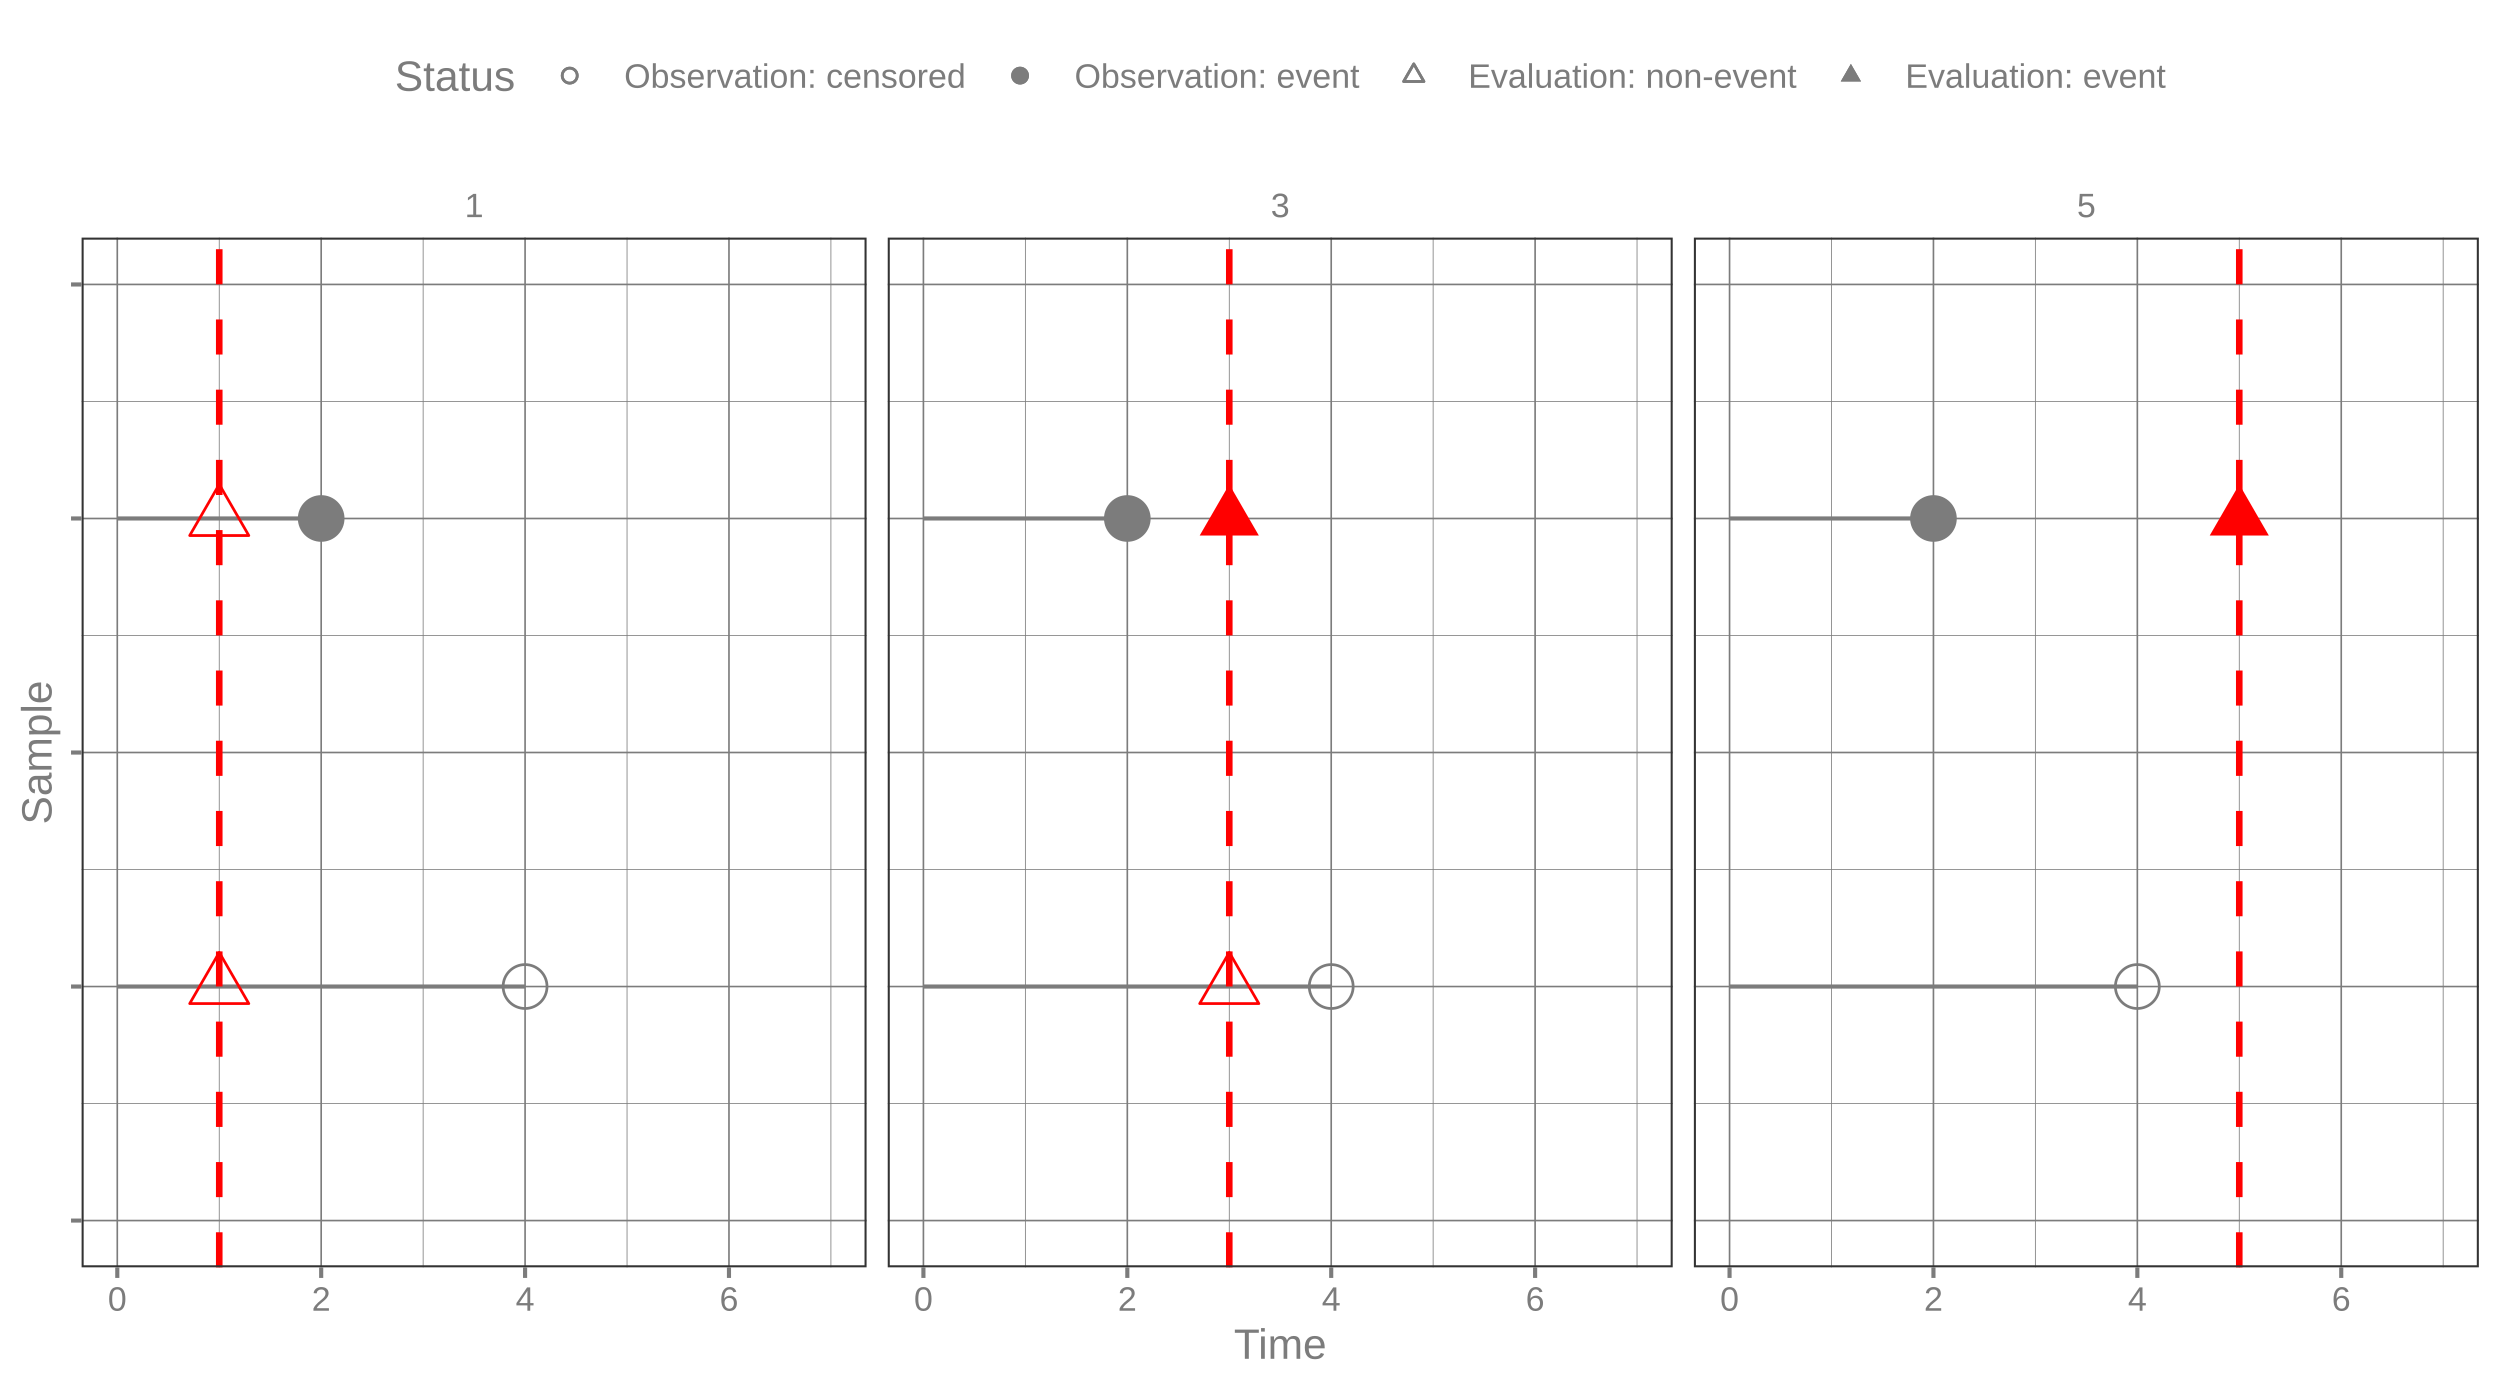
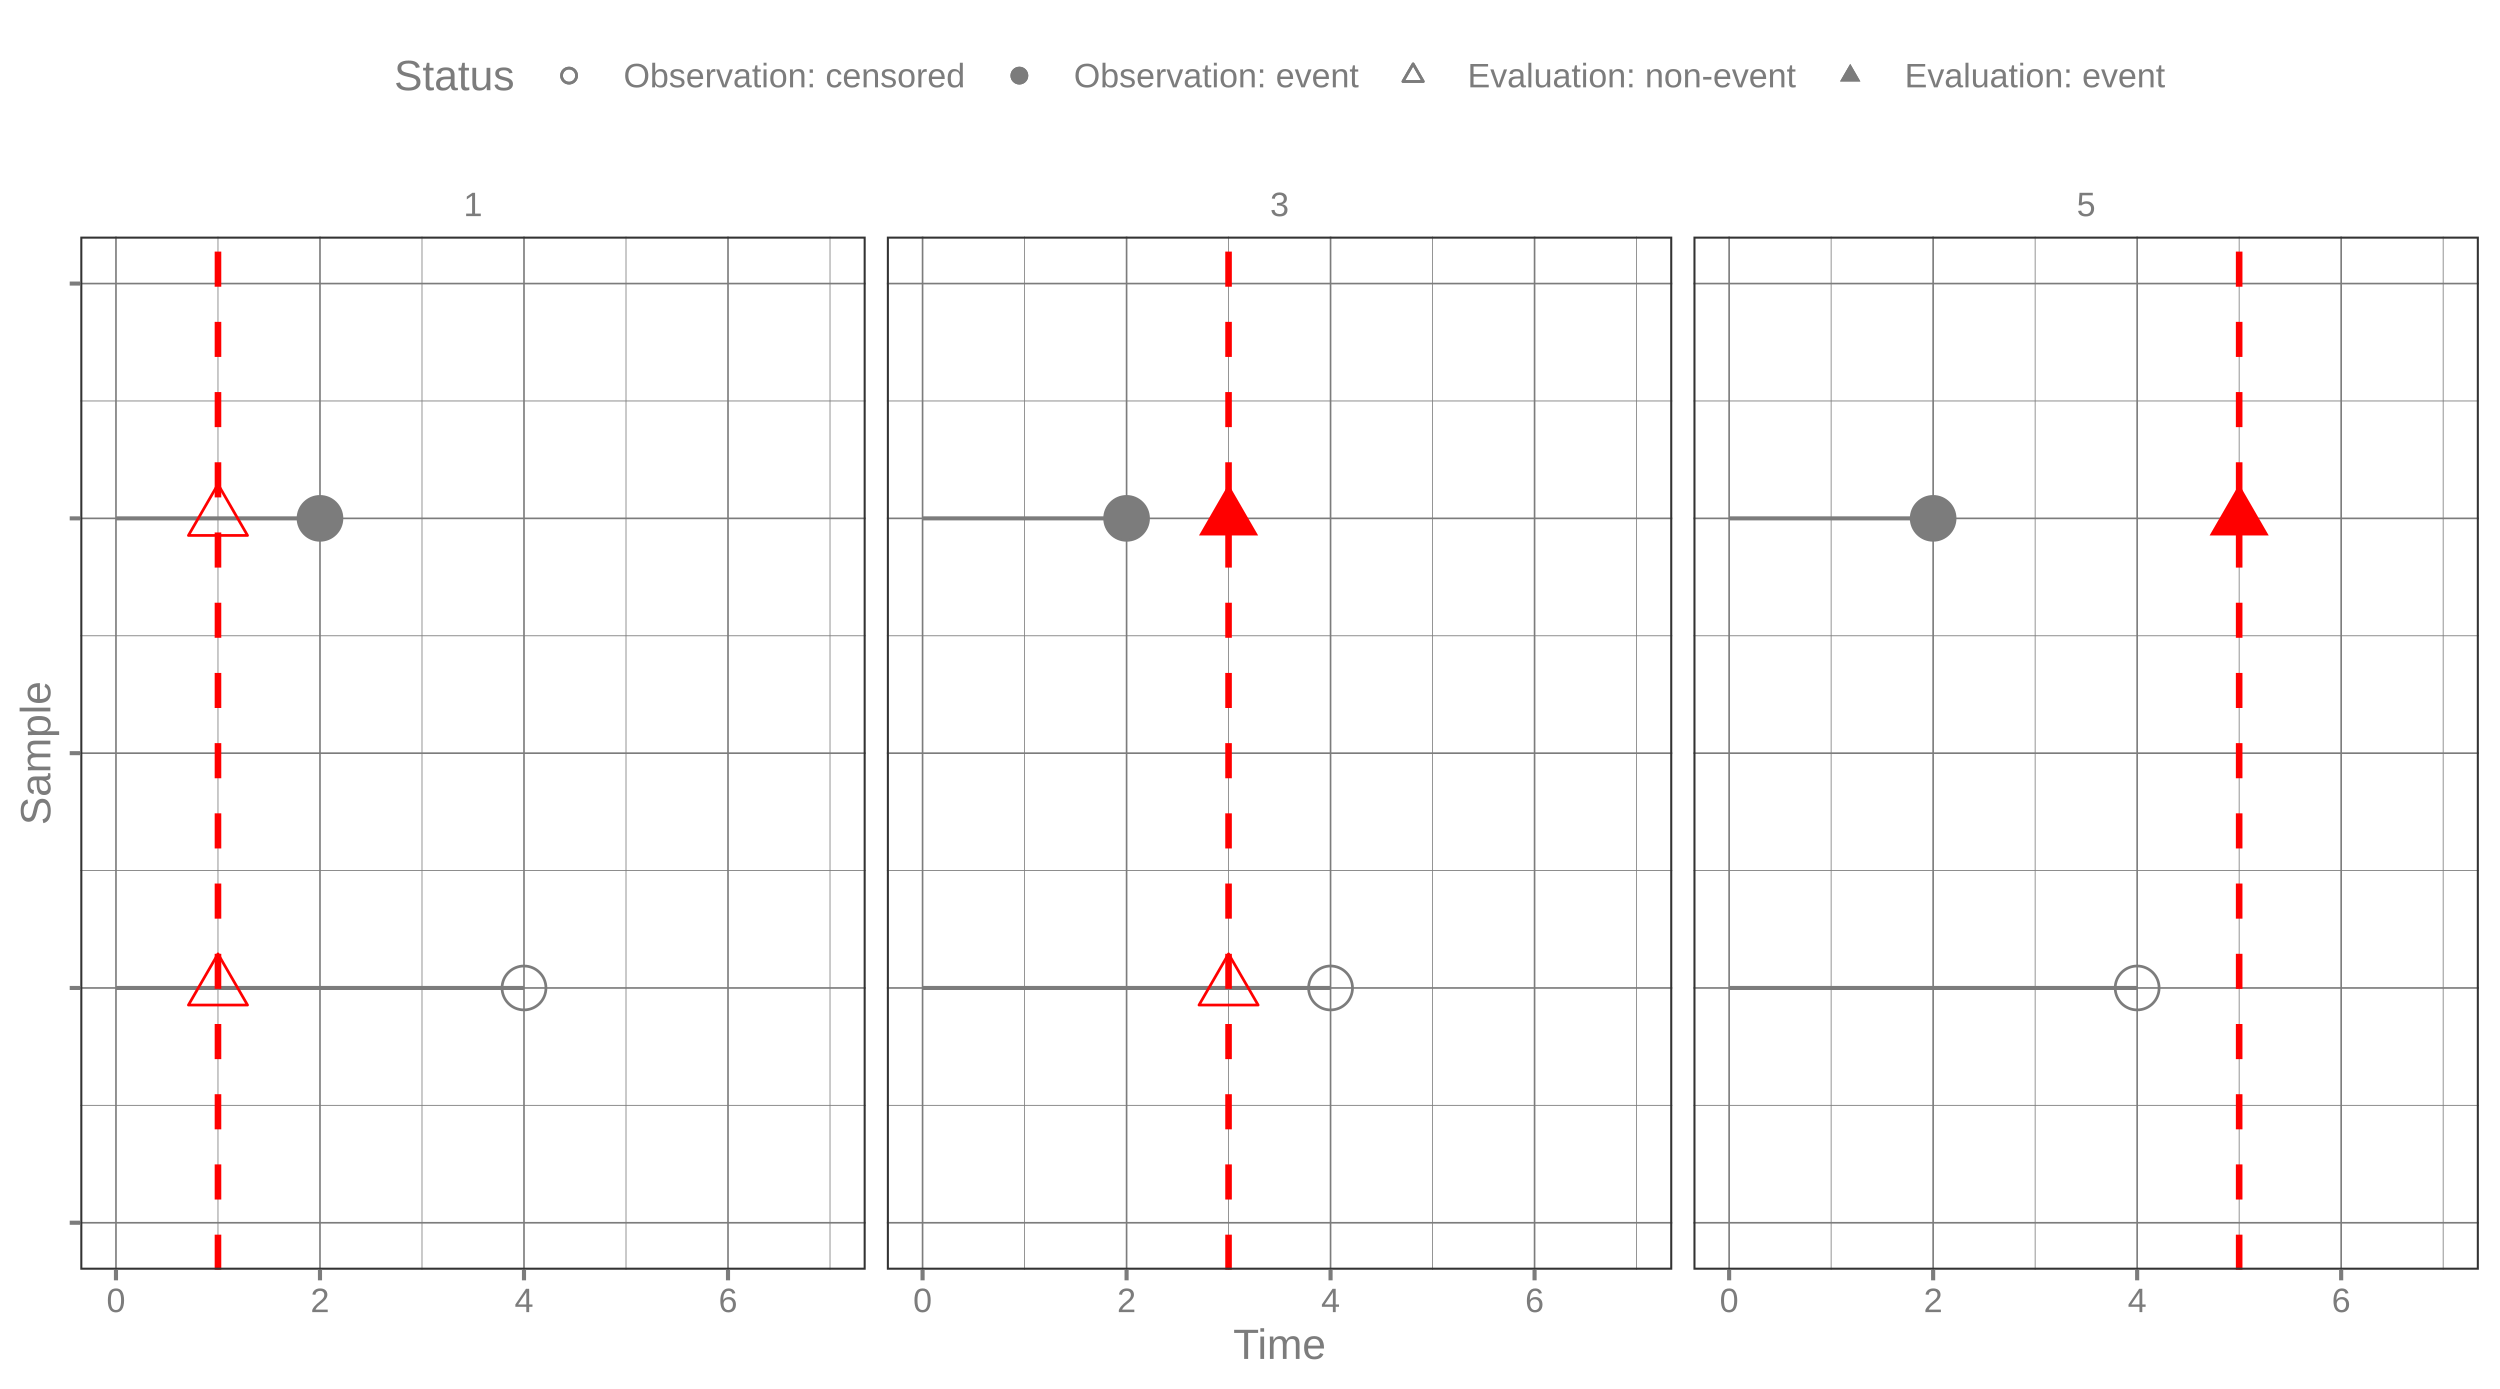
<svg xmlns="http://www.w3.org/2000/svg" width="648.00pt" height="360.00pt" viewBox="0 0 648.00 360.00">
  <g class="svglite">
    <defs>
      <style type="text/css">
    .svglite line, .svglite polyline, .svglite polygon, .svglite path, .svglite rect, .svglite circle {
      fill: none;
      stroke: #000000;
      stroke-linecap: round;
      stroke-linejoin: round;
      stroke-miterlimit: 10.00;
    }
    .svglite text {
      white-space: pre;
    }
    .svglite g.glyphgroup path {
      fill: inherit;
      stroke: none;
    }
  </style>
    </defs>
    <rect width="100%" height="100%" style="stroke: none; fill: none;" />
    <defs>
      <clipPath id="cpMC4wMHw2NDguMDB8MC4wMHwzNjAuMDA=">
        <rect x="0.00" y="0.00" width="648.00" height="360.00" />
      </clipPath>
    </defs>
    <g clip-path="url(#cpMC4wMHw2NDguMDB8MC4wMHwzNjAuMDA=)">
</g>
    <defs>
-       <clipPath id="cpMjEuMTV8MjI0LjYyfDYxLjU5fDMyOC41MA==">
-         <rect x="21.15" y="61.59" width="203.47" height="266.91" />
-       </clipPath>
-     </defs>
-     <g clip-path="url(#cpMjEuMTV8MjI0LjYyfDYxLjU5fDMyOC41MA==)">
-       <polyline points="21.15,286.04 224.62,286.04 " style="stroke-width: 0.21; stroke: #7C7C7C; stroke-linecap: butt;" />
-       <polyline points="21.15,225.38 224.62,225.38 " style="stroke-width: 0.21; stroke: #7C7C7C; stroke-linecap: butt;" />
-       <polyline points="21.15,164.72 224.62,164.72 " style="stroke-width: 0.21; stroke: #7C7C7C; stroke-linecap: butt;" />
-       <polyline points="21.15,104.06 224.62,104.06 " style="stroke-width: 0.21; stroke: #7C7C7C; stroke-linecap: butt;" />
-       <polyline points="56.83,328.50 56.83,61.59 " style="stroke-width: 0.21; stroke: #7C7C7C; stroke-linecap: butt;" />
-       <polyline points="109.68,328.50 109.68,61.59 " style="stroke-width: 0.21; stroke: #7C7C7C; stroke-linecap: butt;" />
-       <polyline points="162.53,328.50 162.53,61.59 " style="stroke-width: 0.21; stroke: #7C7C7C; stroke-linecap: butt;" />
-       <polyline points="215.37,328.50 215.37,61.59 " style="stroke-width: 0.21; stroke: #7C7C7C; stroke-linecap: butt;" />
-       <polyline points="21.15,316.37 224.62,316.37 " style="stroke-width: 0.43; stroke: #7C7C7C; stroke-linecap: butt;" />
-       <polyline points="21.15,255.71 224.62,255.71 " style="stroke-width: 0.43; stroke: #7C7C7C; stroke-linecap: butt;" />
-       <polyline points="21.15,195.05 224.62,195.05 " style="stroke-width: 0.43; stroke: #7C7C7C; stroke-linecap: butt;" />
-       <polyline points="21.15,134.39 224.62,134.39 " style="stroke-width: 0.43; stroke: #7C7C7C; stroke-linecap: butt;" />
-       <polyline points="21.15,73.73 224.62,73.73 " style="stroke-width: 0.43; stroke: #7C7C7C; stroke-linecap: butt;" />
-       <polyline points="30.40,328.50 30.40,61.59 " style="stroke-width: 0.43; stroke: #7C7C7C; stroke-linecap: butt;" />
-       <polyline points="83.25,328.50 83.25,61.59 " style="stroke-width: 0.43; stroke: #7C7C7C; stroke-linecap: butt;" />
-       <polyline points="136.10,328.50 136.10,61.59 " style="stroke-width: 0.43; stroke: #7C7C7C; stroke-linecap: butt;" />
-       <polyline points="188.95,328.50 188.95,61.59 " style="stroke-width: 0.43; stroke: #7C7C7C; stroke-linecap: butt;" />
-       <circle cx="136.10" cy="255.71" r="5.69" style="stroke-width: 0.71; stroke: #7C7C7C;" />
-       <circle cx="83.25" cy="134.39" r="5.69" style="stroke-width: 0.71; stroke: #7C7C7C; fill: #7C7C7C;" />
-       <line x1="30.40" y1="255.71" x2="136.10" y2="255.71" style="stroke-width: 1.07; stroke: #7C7C7C; stroke-linecap: butt;" />
-       <line x1="30.40" y1="134.39" x2="83.25" y2="134.39" style="stroke-width: 1.07; stroke: #7C7C7C; stroke-linecap: butt;" />
-       <line x1="56.83" y1="328.50" x2="56.83" y2="61.59" style="stroke-width: 1.71; stroke: #FF0000; stroke-dasharray: 9.10,9.10; stroke-linecap: butt;" />
-       <polygon points="56.83,246.86 64.49,260.13 49.17,260.13 " style="stroke-width: 0.71; stroke: #FF0000;" />
-       <polygon points="56.83,125.54 64.49,138.81 49.17,138.81 " style="stroke-width: 0.71; stroke: #FF0000;" />
-       <rect x="21.15" y="61.59" width="203.47" height="266.91" style="stroke-width: 1.07; stroke: #333333;" />
-     </g>
-     <g clip-path="url(#cpMC4wMHw2NDguMDB8MC4wMHwzNjAuMDA=)">
- </g>
-     <defs>
-       <clipPath id="cpMjMwLjEwfDQzMy41N3w2MS41OXwzMjguNTA=">
-         <rect x="230.10" y="61.59" width="203.47" height="266.91" />
-       </clipPath>
-     </defs>
-     <g clip-path="url(#cpMjMwLjEwfDQzMy41N3w2MS41OXwzMjguNTA=)">
-       <polyline points="230.10,286.04 433.57,286.04 " style="stroke-width: 0.21; stroke: #7C7C7C; stroke-linecap: butt;" />
-       <polyline points="230.10,225.38 433.57,225.38 " style="stroke-width: 0.21; stroke: #7C7C7C; stroke-linecap: butt;" />
-       <polyline points="230.10,164.72 433.57,164.72 " style="stroke-width: 0.21; stroke: #7C7C7C; stroke-linecap: butt;" />
-       <polyline points="230.10,104.06 433.57,104.06 " style="stroke-width: 0.21; stroke: #7C7C7C; stroke-linecap: butt;" />
-       <polyline points="265.78,328.50 265.78,61.59 " style="stroke-width: 0.21; stroke: #7C7C7C; stroke-linecap: butt;" />
-       <polyline points="318.63,328.50 318.63,61.59 " style="stroke-width: 0.21; stroke: #7C7C7C; stroke-linecap: butt;" />
-       <polyline points="371.47,328.50 371.47,61.59 " style="stroke-width: 0.21; stroke: #7C7C7C; stroke-linecap: butt;" />
-       <polyline points="424.32,328.50 424.32,61.59 " style="stroke-width: 0.21; stroke: #7C7C7C; stroke-linecap: butt;" />
-       <polyline points="230.10,316.37 433.57,316.37 " style="stroke-width: 0.43; stroke: #7C7C7C; stroke-linecap: butt;" />
-       <polyline points="230.10,255.71 433.57,255.71 " style="stroke-width: 0.43; stroke: #7C7C7C; stroke-linecap: butt;" />
-       <polyline points="230.10,195.05 433.57,195.05 " style="stroke-width: 0.43; stroke: #7C7C7C; stroke-linecap: butt;" />
-       <polyline points="230.10,134.39 433.57,134.39 " style="stroke-width: 0.43; stroke: #7C7C7C; stroke-linecap: butt;" />
-       <polyline points="230.10,73.73 433.57,73.73 " style="stroke-width: 0.43; stroke: #7C7C7C; stroke-linecap: butt;" />
-       <polyline points="239.35,328.50 239.35,61.59 " style="stroke-width: 0.43; stroke: #7C7C7C; stroke-linecap: butt;" />
-       <polyline points="292.20,328.50 292.20,61.59 " style="stroke-width: 0.43; stroke: #7C7C7C; stroke-linecap: butt;" />
-       <polyline points="345.05,328.50 345.05,61.59 " style="stroke-width: 0.43; stroke: #7C7C7C; stroke-linecap: butt;" />
-       <polyline points="397.90,328.50 397.90,61.59 " style="stroke-width: 0.43; stroke: #7C7C7C; stroke-linecap: butt;" />
-       <circle cx="345.05" cy="255.71" r="5.69" style="stroke-width: 0.71; stroke: #7C7C7C;" />
-       <circle cx="292.20" cy="134.39" r="5.69" style="stroke-width: 0.71; stroke: #7C7C7C; fill: #7C7C7C;" />
-       <line x1="239.35" y1="255.71" x2="345.05" y2="255.71" style="stroke-width: 1.07; stroke: #7C7C7C; stroke-linecap: butt;" />
-       <line x1="239.35" y1="134.39" x2="292.20" y2="134.39" style="stroke-width: 1.07; stroke: #7C7C7C; stroke-linecap: butt;" />
-       <line x1="318.63" y1="328.50" x2="318.63" y2="61.59" style="stroke-width: 1.71; stroke: #FF0000; stroke-dasharray: 9.10,9.10; stroke-linecap: butt;" />
-       <polygon points="318.63,246.86 326.29,260.13 310.96,260.13 " style="stroke-width: 0.71; stroke: #FF0000;" />
-       <polygon points="318.63,125.54 326.29,138.81 310.96,138.81 " style="stroke-width: 0.71; stroke: none; fill: #FF0000;" />
-       <rect x="230.10" y="61.59" width="203.47" height="266.91" style="stroke-width: 1.07; stroke: #333333;" />
-     </g>
-     <g clip-path="url(#cpMC4wMHw2NDguMDB8MC4wMHwzNjAuMDA=)">
- </g>
-     <defs>
-       <clipPath id="cpNDM5LjA1fDY0Mi41Mnw2MS41OXwzMjguNTA=">
-         <rect x="439.05" y="61.59" width="203.47" height="266.91" />
-       </clipPath>
-     </defs>
-     <g clip-path="url(#cpNDM5LjA1fDY0Mi41Mnw2MS41OXwzMjguNTA=)">
-       <polyline points="439.05,286.04 642.52,286.04 " style="stroke-width: 0.21; stroke: #7C7C7C; stroke-linecap: butt;" />
-       <polyline points="439.05,225.38 642.52,225.38 " style="stroke-width: 0.21; stroke: #7C7C7C; stroke-linecap: butt;" />
-       <polyline points="439.05,164.72 642.52,164.72 " style="stroke-width: 0.21; stroke: #7C7C7C; stroke-linecap: butt;" />
-       <polyline points="439.05,104.06 642.52,104.06 " style="stroke-width: 0.21; stroke: #7C7C7C; stroke-linecap: butt;" />
-       <polyline points="474.72,328.50 474.72,61.59 " style="stroke-width: 0.21; stroke: #7C7C7C; stroke-linecap: butt;" />
-       <polyline points="527.57,328.50 527.57,61.59 " style="stroke-width: 0.21; stroke: #7C7C7C; stroke-linecap: butt;" />
-       <polyline points="580.42,328.50 580.42,61.59 " style="stroke-width: 0.21; stroke: #7C7C7C; stroke-linecap: butt;" />
-       <polyline points="633.27,328.50 633.27,61.59 " style="stroke-width: 0.21; stroke: #7C7C7C; stroke-linecap: butt;" />
-       <polyline points="439.05,316.37 642.52,316.37 " style="stroke-width: 0.43; stroke: #7C7C7C; stroke-linecap: butt;" />
-       <polyline points="439.05,255.71 642.52,255.71 " style="stroke-width: 0.43; stroke: #7C7C7C; stroke-linecap: butt;" />
-       <polyline points="439.05,195.05 642.52,195.05 " style="stroke-width: 0.43; stroke: #7C7C7C; stroke-linecap: butt;" />
-       <polyline points="439.05,134.39 642.52,134.39 " style="stroke-width: 0.43; stroke: #7C7C7C; stroke-linecap: butt;" />
-       <polyline points="439.05,73.73 642.52,73.73 " style="stroke-width: 0.43; stroke: #7C7C7C; stroke-linecap: butt;" />
-       <polyline points="448.30,328.50 448.30,61.59 " style="stroke-width: 0.43; stroke: #7C7C7C; stroke-linecap: butt;" />
-       <polyline points="501.15,328.50 501.15,61.59 " style="stroke-width: 0.43; stroke: #7C7C7C; stroke-linecap: butt;" />
-       <polyline points="554.00,328.50 554.00,61.59 " style="stroke-width: 0.43; stroke: #7C7C7C; stroke-linecap: butt;" />
-       <polyline points="606.85,328.50 606.85,61.59 " style="stroke-width: 0.43; stroke: #7C7C7C; stroke-linecap: butt;" />
-       <circle cx="554.00" cy="255.71" r="5.69" style="stroke-width: 0.71; stroke: #7C7C7C;" />
-       <circle cx="501.15" cy="134.39" r="5.69" style="stroke-width: 0.71; stroke: #7C7C7C; fill: #7C7C7C;" />
-       <line x1="448.30" y1="255.71" x2="554.00" y2="255.71" style="stroke-width: 1.07; stroke: #7C7C7C; stroke-linecap: butt;" />
-       <line x1="448.30" y1="134.39" x2="501.15" y2="134.39" style="stroke-width: 1.07; stroke: #7C7C7C; stroke-linecap: butt;" />
-       <line x1="580.42" y1="328.50" x2="580.42" y2="61.59" style="stroke-width: 1.71; stroke: #FF0000; stroke-dasharray: 9.10,9.10; stroke-linecap: butt;" />
-       <polygon points="580.42,125.54 588.08,138.81 572.76,138.81 " style="stroke-width: 0.71; stroke: none; fill: #FF0000;" />
-       <rect x="439.05" y="61.59" width="203.47" height="266.91" style="stroke-width: 1.07; stroke: #333333;" />
-     </g>
-     <g clip-path="url(#cpMC4wMHw2NDguMDB8MC4wMHwzNjAuMDA=)">
- </g>
-     <defs>
-       <clipPath id="cpMjEuMTV8MjI0LjYyfDQ0LjY4fDYxLjU5">
-         <rect x="21.15" y="44.68" width="203.47" height="16.92" />
-       </clipPath>
-     </defs>
-     <g clip-path="url(#cpMjEuMTV8MjI0LjYyfDQ0LjY4fDYxLjU5)">
-       <text x="122.89" y="56.29" text-anchor="middle" style="font-size: 8.80px;fill: #7C7C7C; font-family: &quot;Arial&quot;;" textLength="4.89px" lengthAdjust="spacingAndGlyphs">1</text>
-     </g>
-     <g clip-path="url(#cpMC4wMHw2NDguMDB8MC4wMHwzNjAuMDA=)">
- </g>
-     <defs>
-       <clipPath id="cpMjMwLjEwfDQzMy41N3w0NC42OHw2MS41OQ==">
-         <rect x="230.10" y="44.68" width="203.47" height="16.92" />
-       </clipPath>
-     </defs>
-     <g clip-path="url(#cpMjMwLjEwfDQzMy41N3w0NC42OHw2MS41OQ==)">
-       <text x="331.84" y="56.29" text-anchor="middle" style="font-size: 8.80px;fill: #7C7C7C; font-family: &quot;Arial&quot;;" textLength="4.89px" lengthAdjust="spacingAndGlyphs">3</text>
-     </g>
-     <g clip-path="url(#cpMC4wMHw2NDguMDB8MC4wMHwzNjAuMDA=)">
- </g>
-     <defs>
-       <clipPath id="cpNDM5LjA1fDY0Mi41Mnw0NC42OHw2MS41OQ==">
-         <rect x="439.05" y="44.68" width="203.47" height="16.92" />
-       </clipPath>
-     </defs>
-     <g clip-path="url(#cpNDM5LjA1fDY0Mi41Mnw0NC42OHw2MS41OQ==)">
-       <text x="540.79" y="56.29" text-anchor="middle" style="font-size: 8.80px;fill: #7C7C7C; font-family: &quot;Arial&quot;;" textLength="4.89px" lengthAdjust="spacingAndGlyphs">5</text>
-     </g>
-     <g clip-path="url(#cpMC4wMHw2NDguMDB8MC4wMHwzNjAuMDA=)">
-       <polyline points="30.40,331.24 30.40,328.50 " style="stroke-width: 1.07; stroke: #7C7C7C; stroke-linecap: butt;" />
-       <polyline points="83.25,331.24 83.25,328.50 " style="stroke-width: 1.07; stroke: #7C7C7C; stroke-linecap: butt;" />
-       <polyline points="136.10,331.24 136.10,328.50 " style="stroke-width: 1.07; stroke: #7C7C7C; stroke-linecap: butt;" />
-       <polyline points="188.95,331.24 188.95,328.50 " style="stroke-width: 1.07; stroke: #7C7C7C; stroke-linecap: butt;" />
-       <text x="30.40" y="339.74" text-anchor="middle" style="font-size: 8.80px;fill: #7C7C7C; font-family: &quot;Arial&quot;;" textLength="4.89px" lengthAdjust="spacingAndGlyphs">0</text>
-       <text x="83.25" y="339.74" text-anchor="middle" style="font-size: 8.80px;fill: #7C7C7C; font-family: &quot;Arial&quot;;" textLength="4.89px" lengthAdjust="spacingAndGlyphs">2</text>
-       <text x="136.10" y="339.74" text-anchor="middle" style="font-size: 8.80px;fill: #7C7C7C; font-family: &quot;Arial&quot;;" textLength="4.89px" lengthAdjust="spacingAndGlyphs">4</text>
-       <text x="188.95" y="339.74" text-anchor="middle" style="font-size: 8.80px;fill: #7C7C7C; font-family: &quot;Arial&quot;;" textLength="4.89px" lengthAdjust="spacingAndGlyphs">6</text>
-       <polyline points="239.35,331.24 239.35,328.50 " style="stroke-width: 1.07; stroke: #7C7C7C; stroke-linecap: butt;" />
-       <polyline points="292.20,331.24 292.20,328.50 " style="stroke-width: 1.07; stroke: #7C7C7C; stroke-linecap: butt;" />
-       <polyline points="345.05,331.24 345.05,328.50 " style="stroke-width: 1.07; stroke: #7C7C7C; stroke-linecap: butt;" />
-       <polyline points="397.90,331.24 397.90,328.50 " style="stroke-width: 1.07; stroke: #7C7C7C; stroke-linecap: butt;" />
-       <text x="239.35" y="339.74" text-anchor="middle" style="font-size: 8.80px;fill: #7C7C7C; font-family: &quot;Arial&quot;;" textLength="4.89px" lengthAdjust="spacingAndGlyphs">0</text>
-       <text x="292.20" y="339.74" text-anchor="middle" style="font-size: 8.80px;fill: #7C7C7C; font-family: &quot;Arial&quot;;" textLength="4.89px" lengthAdjust="spacingAndGlyphs">2</text>
-       <text x="345.05" y="339.74" text-anchor="middle" style="font-size: 8.80px;fill: #7C7C7C; font-family: &quot;Arial&quot;;" textLength="4.89px" lengthAdjust="spacingAndGlyphs">4</text>
-       <text x="397.90" y="339.74" text-anchor="middle" style="font-size: 8.80px;fill: #7C7C7C; font-family: &quot;Arial&quot;;" textLength="4.89px" lengthAdjust="spacingAndGlyphs">6</text>
-       <polyline points="448.30,331.24 448.30,328.50 " style="stroke-width: 1.07; stroke: #7C7C7C; stroke-linecap: butt;" />
-       <polyline points="501.15,331.24 501.15,328.50 " style="stroke-width: 1.07; stroke: #7C7C7C; stroke-linecap: butt;" />
-       <polyline points="554.00,331.24 554.00,328.50 " style="stroke-width: 1.07; stroke: #7C7C7C; stroke-linecap: butt;" />
-       <polyline points="606.85,331.24 606.85,328.50 " style="stroke-width: 1.07; stroke: #7C7C7C; stroke-linecap: butt;" />
-       <text x="448.30" y="339.74" text-anchor="middle" style="font-size: 8.80px;fill: #7C7C7C; font-family: &quot;Arial&quot;;" textLength="4.89px" lengthAdjust="spacingAndGlyphs">0</text>
-       <text x="501.15" y="339.74" text-anchor="middle" style="font-size: 8.80px;fill: #7C7C7C; font-family: &quot;Arial&quot;;" textLength="4.89px" lengthAdjust="spacingAndGlyphs">2</text>
-       <text x="554.00" y="339.74" text-anchor="middle" style="font-size: 8.80px;fill: #7C7C7C; font-family: &quot;Arial&quot;;" textLength="4.89px" lengthAdjust="spacingAndGlyphs">4</text>
-       <text x="606.85" y="339.74" text-anchor="middle" style="font-size: 8.80px;fill: #7C7C7C; font-family: &quot;Arial&quot;;" textLength="4.89px" lengthAdjust="spacingAndGlyphs">6</text>
-       <polyline points="18.41,316.37 21.15,316.37 " style="stroke-width: 1.07; stroke: #7C7C7C; stroke-linecap: butt;" />
-       <polyline points="18.41,255.71 21.15,255.71 " style="stroke-width: 1.07; stroke: #7C7C7C; stroke-linecap: butt;" />
-       <polyline points="18.41,195.05 21.15,195.05 " style="stroke-width: 1.07; stroke: #7C7C7C; stroke-linecap: butt;" />
-       <polyline points="18.41,134.39 21.15,134.39 " style="stroke-width: 1.07; stroke: #7C7C7C; stroke-linecap: butt;" />
-       <polyline points="18.41,73.73 21.15,73.73 " style="stroke-width: 1.07; stroke: #7C7C7C; stroke-linecap: butt;" />
-       <text x="331.84" y="352.20" text-anchor="middle" style="font-size: 11.00px;fill: #7C7C7C; font-family: &quot;Arial&quot;;" textLength="24.03px" lengthAdjust="spacingAndGlyphs">Time</text>
-       <text transform="translate(13.36,195.05) rotate(-90)" text-anchor="middle" style="font-size: 11.00px;fill: #7C7C7C; font-family: &quot;Arial&quot;;" textLength="37.31px" lengthAdjust="spacingAndGlyphs">Sample</text>
-       <text x="102.34" y="23.54" style="font-size: 11.00px;fill: #7C7C7C; font-family: &quot;Arial&quot;;" textLength="31.22px" lengthAdjust="spacingAndGlyphs">Status</text>
-       <circle cx="147.67" cy="19.60" r="1.95" style="stroke-width: 0.71; stroke: #7C7C7C;" />
-       <circle cx="147.67" cy="19.60" r="1.95" style="stroke-width: 0.71; stroke: #7C7C7C;" />
-       <circle cx="264.40" cy="19.60" r="1.95" style="stroke-width: 0.71; stroke: #7C7C7C; fill: #7C7C7C;" />
-       <circle cx="264.40" cy="19.60" r="1.95" style="stroke-width: 0.71; stroke: #7C7C7C; fill: #7C7C7C;" />
-       <polygon points="366.45,16.56 369.08,21.12 363.82,21.12 " style="stroke-width: 0.71; stroke: #7C7C7C;" />
-       <polygon points="366.45,16.56 369.08,21.12 363.82,21.12 " style="stroke-width: 0.71; stroke: #7C7C7C;" />
-       <polygon points="479.75,16.56 482.38,21.12 477.12,21.12 " style="stroke-width: 0.71; stroke: none; fill: #7C7C7C;" />
-       <polygon points="479.75,16.56 482.38,21.12 477.12,21.12 " style="stroke-width: 0.71; stroke: none; fill: #7C7C7C;" />
-       <text x="161.79" y="22.75" style="font-size: 8.80px;fill: #7C7C7C; font-family: &quot;Arial&quot;;" textLength="88.48px" lengthAdjust="spacingAndGlyphs">Observation: censored</text>
-       <text x="278.52" y="22.75" style="font-size: 8.80px;fill: #7C7C7C; font-family: &quot;Arial&quot;;" textLength="73.81px" lengthAdjust="spacingAndGlyphs">Observation: event</text>
-       <text x="380.57" y="22.75" style="font-size: 8.80px;fill: #7C7C7C; font-family: &quot;Arial&quot;;" textLength="85.06px" lengthAdjust="spacingAndGlyphs">Evaluation: non-event</text>
-       <text x="493.87" y="22.75" style="font-size: 8.80px;fill: #7C7C7C; font-family: &quot;Arial&quot;;" textLength="67.47px" lengthAdjust="spacingAndGlyphs">Evaluation: event</text>
+       <clipPath id="cpMjAuODF8MjI0LjM5fDYxLjMzfDMyOS4xMg==">
+         <rect x="20.81" y="61.33" width="203.58" height="267.79" />
+       </clipPath>
+     </defs>
+     <g clip-path="url(#cpMjAuODF8MjI0LjM5fDYxLjMzfDMyOS4xMg==)">
+       <polyline points="20.81,286.51 224.39,286.51 " style="stroke-width: 0.21; stroke: #7C7C7C; stroke-linecap: butt;" />
+       <polyline points="20.81,225.65 224.39,225.65 " style="stroke-width: 0.21; stroke: #7C7C7C; stroke-linecap: butt;" />
+       <polyline points="20.81,164.79 224.39,164.79 " style="stroke-width: 0.21; stroke: #7C7C7C; stroke-linecap: butt;" />
+       <polyline points="20.81,103.93 224.39,103.93 " style="stroke-width: 0.21; stroke: #7C7C7C; stroke-linecap: butt;" />
+       <polyline points="56.50,329.12 56.50,61.33 " style="stroke-width: 0.21; stroke: #7C7C7C; stroke-linecap: butt;" />
+       <polyline points="109.38,329.12 109.38,61.33 " style="stroke-width: 0.21; stroke: #7C7C7C; stroke-linecap: butt;" />
+       <polyline points="162.26,329.12 162.26,61.33 " style="stroke-width: 0.21; stroke: #7C7C7C; stroke-linecap: butt;" />
+       <polyline points="215.14,329.12 215.14,61.33 " style="stroke-width: 0.21; stroke: #7C7C7C; stroke-linecap: butt;" />
+       <polyline points="20.81,316.94 224.39,316.94 " style="stroke-width: 0.43; stroke: #7C7C7C; stroke-linecap: butt;" />
+       <polyline points="20.81,256.08 224.39,256.08 " style="stroke-width: 0.43; stroke: #7C7C7C; stroke-linecap: butt;" />
+       <polyline points="20.81,195.22 224.39,195.22 " style="stroke-width: 0.43; stroke: #7C7C7C; stroke-linecap: butt;" />
+       <polyline points="20.81,134.36 224.39,134.36 " style="stroke-width: 0.43; stroke: #7C7C7C; stroke-linecap: butt;" />
+       <polyline points="20.81,73.50 224.39,73.50 " style="stroke-width: 0.43; stroke: #7C7C7C; stroke-linecap: butt;" />
+       <polyline points="30.06,329.12 30.06,61.33 " style="stroke-width: 0.43; stroke: #7C7C7C; stroke-linecap: butt;" />
+       <polyline points="82.94,329.12 82.94,61.33 " style="stroke-width: 0.43; stroke: #7C7C7C; stroke-linecap: butt;" />
+       <polyline points="135.82,329.12 135.82,61.33 " style="stroke-width: 0.43; stroke: #7C7C7C; stroke-linecap: butt;" />
+       <polyline points="188.70,329.12 188.70,61.33 " style="stroke-width: 0.43; stroke: #7C7C7C; stroke-linecap: butt;" />
+       <circle cx="135.82" cy="256.08" r="5.69" style="stroke-width: 0.71; stroke: #7C7C7C;" />
+       <circle cx="82.94" cy="134.36" r="5.69" style="stroke-width: 0.71; stroke: #7C7C7C; fill: #7C7C7C;" />
+       <line x1="30.06" y1="256.08" x2="135.82" y2="256.08" style="stroke-width: 1.07; stroke: #7C7C7C; stroke-linecap: butt;" />
+       <line x1="30.06" y1="134.36" x2="82.94" y2="134.36" style="stroke-width: 1.07; stroke: #7C7C7C; stroke-linecap: butt;" />
+       <line x1="56.50" y1="329.12" x2="56.50" y2="61.33" style="stroke-width: 1.71; stroke: #FF0000; stroke-dasharray: 9.10,9.10; stroke-linecap: butt;" />
+       <polygon points="56.50,247.24 64.16,260.51 48.84,260.51 " style="stroke-width: 0.71; stroke: #FF0000;" />
+       <polygon points="56.50,125.51 64.16,138.79 48.84,138.79 " style="stroke-width: 0.71; stroke: #FF0000;" />
+       <rect x="20.81" y="61.33" width="203.58" height="267.79" style="stroke-width: 1.07; stroke: #333333;" />
+     </g>
+     <g clip-path="url(#cpMC4wMHw2NDguMDB8MC4wMHwzNjAuMDA=)">
+ </g>
+     <defs>
+       <clipPath id="cpMjI5Ljg3fDQzMy40Nnw2MS4zM3wzMjkuMTI=">
+         <rect x="229.87" y="61.33" width="203.58" height="267.79" />
+       </clipPath>
+     </defs>
+     <g clip-path="url(#cpMjI5Ljg3fDQzMy40Nnw2MS4zM3wzMjkuMTI=)">
+       <polyline points="229.87,286.51 433.46,286.51 " style="stroke-width: 0.21; stroke: #7C7C7C; stroke-linecap: butt;" />
+       <polyline points="229.87,225.65 433.46,225.65 " style="stroke-width: 0.21; stroke: #7C7C7C; stroke-linecap: butt;" />
+       <polyline points="229.87,164.79 433.46,164.79 " style="stroke-width: 0.21; stroke: #7C7C7C; stroke-linecap: butt;" />
+       <polyline points="229.87,103.93 433.46,103.93 " style="stroke-width: 0.21; stroke: #7C7C7C; stroke-linecap: butt;" />
+       <polyline points="265.57,329.12 265.57,61.33 " style="stroke-width: 0.21; stroke: #7C7C7C; stroke-linecap: butt;" />
+       <polyline points="318.44,329.12 318.44,61.33 " style="stroke-width: 0.21; stroke: #7C7C7C; stroke-linecap: butt;" />
+       <polyline points="371.32,329.12 371.32,61.33 " style="stroke-width: 0.21; stroke: #7C7C7C; stroke-linecap: butt;" />
+       <polyline points="424.20,329.12 424.20,61.33 " style="stroke-width: 0.21; stroke: #7C7C7C; stroke-linecap: butt;" />
+       <polyline points="229.87,316.94 433.46,316.94 " style="stroke-width: 0.43; stroke: #7C7C7C; stroke-linecap: butt;" />
+       <polyline points="229.87,256.08 433.46,256.08 " style="stroke-width: 0.43; stroke: #7C7C7C; stroke-linecap: butt;" />
+       <polyline points="229.87,195.22 433.46,195.22 " style="stroke-width: 0.43; stroke: #7C7C7C; stroke-linecap: butt;" />
+       <polyline points="229.87,134.36 433.46,134.36 " style="stroke-width: 0.43; stroke: #7C7C7C; stroke-linecap: butt;" />
+       <polyline points="229.87,73.50 433.46,73.50 " style="stroke-width: 0.43; stroke: #7C7C7C; stroke-linecap: butt;" />
+       <polyline points="239.13,329.12 239.13,61.33 " style="stroke-width: 0.43; stroke: #7C7C7C; stroke-linecap: butt;" />
+       <polyline points="292.01,329.12 292.01,61.33 " style="stroke-width: 0.43; stroke: #7C7C7C; stroke-linecap: butt;" />
+       <polyline points="344.88,329.12 344.88,61.33 " style="stroke-width: 0.43; stroke: #7C7C7C; stroke-linecap: butt;" />
+       <polyline points="397.76,329.12 397.76,61.33 " style="stroke-width: 0.43; stroke: #7C7C7C; stroke-linecap: butt;" />
+       <circle cx="344.88" cy="256.08" r="5.69" style="stroke-width: 0.71; stroke: #7C7C7C;" />
+       <circle cx="292.01" cy="134.36" r="5.69" style="stroke-width: 0.71; stroke: #7C7C7C; fill: #7C7C7C;" />
+       <line x1="239.13" y1="256.08" x2="344.88" y2="256.08" style="stroke-width: 1.07; stroke: #7C7C7C; stroke-linecap: butt;" />
+       <line x1="239.13" y1="134.36" x2="292.01" y2="134.36" style="stroke-width: 1.07; stroke: #7C7C7C; stroke-linecap: butt;" />
+       <line x1="318.44" y1="329.12" x2="318.44" y2="61.33" style="stroke-width: 1.71; stroke: #FF0000; stroke-dasharray: 9.10,9.10; stroke-linecap: butt;" />
+       <polygon points="318.44,247.24 326.11,260.51 310.78,260.51 " style="stroke-width: 0.71; stroke: #FF0000;" />
+       <polygon points="318.44,125.51 326.11,138.79 310.78,138.79 " style="stroke-width: 0.71; stroke: none; fill: #FF0000;" />
+       <rect x="229.87" y="61.33" width="203.58" height="267.79" style="stroke-width: 1.07; stroke: #333333;" />
+     </g>
+     <g clip-path="url(#cpMC4wMHw2NDguMDB8MC4wMHwzNjAuMDA=)">
+ </g>
+     <defs>
+       <clipPath id="cpNDM4Ljk0fDY0Mi41Mnw2MS4zM3wzMjkuMTI=">
+         <rect x="438.94" y="61.33" width="203.58" height="267.79" />
+       </clipPath>
+     </defs>
+     <g clip-path="url(#cpNDM4Ljk0fDY0Mi41Mnw2MS4zM3wzMjkuMTI=)">
+       <polyline points="438.94,286.51 642.52,286.51 " style="stroke-width: 0.21; stroke: #7C7C7C; stroke-linecap: butt;" />
+       <polyline points="438.94,225.65 642.52,225.65 " style="stroke-width: 0.21; stroke: #7C7C7C; stroke-linecap: butt;" />
+       <polyline points="438.94,164.79 642.52,164.79 " style="stroke-width: 0.21; stroke: #7C7C7C; stroke-linecap: butt;" />
+       <polyline points="438.94,103.93 642.52,103.93 " style="stroke-width: 0.21; stroke: #7C7C7C; stroke-linecap: butt;" />
+       <polyline points="474.63,329.12 474.63,61.33 " style="stroke-width: 0.21; stroke: #7C7C7C; stroke-linecap: butt;" />
+       <polyline points="527.51,329.12 527.51,61.33 " style="stroke-width: 0.21; stroke: #7C7C7C; stroke-linecap: butt;" />
+       <polyline points="580.39,329.12 580.39,61.33 " style="stroke-width: 0.21; stroke: #7C7C7C; stroke-linecap: butt;" />
+       <polyline points="633.27,329.12 633.27,61.33 " style="stroke-width: 0.21; stroke: #7C7C7C; stroke-linecap: butt;" />
+       <polyline points="438.94,316.94 642.52,316.94 " style="stroke-width: 0.43; stroke: #7C7C7C; stroke-linecap: butt;" />
+       <polyline points="438.94,256.08 642.52,256.08 " style="stroke-width: 0.43; stroke: #7C7C7C; stroke-linecap: butt;" />
+       <polyline points="438.94,195.22 642.52,195.22 " style="stroke-width: 0.43; stroke: #7C7C7C; stroke-linecap: butt;" />
+       <polyline points="438.94,134.36 642.52,134.36 " style="stroke-width: 0.43; stroke: #7C7C7C; stroke-linecap: butt;" />
+       <polyline points="438.94,73.50 642.52,73.50 " style="stroke-width: 0.43; stroke: #7C7C7C; stroke-linecap: butt;" />
+       <polyline points="448.19,329.12 448.19,61.33 " style="stroke-width: 0.43; stroke: #7C7C7C; stroke-linecap: butt;" />
+       <polyline points="501.07,329.12 501.07,61.33 " style="stroke-width: 0.43; stroke: #7C7C7C; stroke-linecap: butt;" />
+       <polyline points="553.95,329.12 553.95,61.33 " style="stroke-width: 0.43; stroke: #7C7C7C; stroke-linecap: butt;" />
+       <polyline points="606.83,329.12 606.83,61.33 " style="stroke-width: 0.43; stroke: #7C7C7C; stroke-linecap: butt;" />
+       <circle cx="553.95" cy="256.08" r="5.69" style="stroke-width: 0.71; stroke: #7C7C7C;" />
+       <circle cx="501.07" cy="134.36" r="5.69" style="stroke-width: 0.71; stroke: #7C7C7C; fill: #7C7C7C;" />
+       <line x1="448.19" y1="256.08" x2="553.95" y2="256.08" style="stroke-width: 1.07; stroke: #7C7C7C; stroke-linecap: butt;" />
+       <line x1="448.19" y1="134.36" x2="501.07" y2="134.36" style="stroke-width: 1.07; stroke: #7C7C7C; stroke-linecap: butt;" />
+       <line x1="580.39" y1="329.12" x2="580.39" y2="61.33" style="stroke-width: 1.71; stroke: #FF0000; stroke-dasharray: 9.10,9.10; stroke-linecap: butt;" />
+       <polygon points="580.39,125.51 588.05,138.79 572.73,138.79 " style="stroke-width: 0.71; stroke: none; fill: #FF0000;" />
+       <rect x="438.94" y="61.33" width="203.58" height="267.79" style="stroke-width: 1.07; stroke: #333333;" />
+     </g>
+     <g clip-path="url(#cpMC4wMHw2NDguMDB8MC4wMHwzNjAuMDA=)">
+ </g>
+     <defs>
+       <clipPath id="cpMjAuODF8MjI0LjM5fDQ0LjY4fDYxLjMz">
+         <rect x="20.81" y="44.68" width="203.58" height="16.65" />
+       </clipPath>
+     </defs>
+     <g clip-path="url(#cpMjAuODF8MjI0LjM5fDQ0LjY4fDYxLjMz)">
+       <text x="122.60" y="56.03" text-anchor="middle" style="font-size: 8.80px;fill: #7C7C7C; font-family: &quot;Liberation Sans&quot;;" textLength="4.89px" lengthAdjust="spacingAndGlyphs">1</text>
+     </g>
+     <g clip-path="url(#cpMC4wMHw2NDguMDB8MC4wMHwzNjAuMDA=)">
+ </g>
+     <defs>
+       <clipPath id="cpMjI5Ljg3fDQzMy40Nnw0NC42OHw2MS4zMw==">
+         <rect x="229.87" y="44.68" width="203.58" height="16.65" />
+       </clipPath>
+     </defs>
+     <g clip-path="url(#cpMjI5Ljg3fDQzMy40Nnw0NC42OHw2MS4zMw==)">
+       <text x="331.66" y="56.03" text-anchor="middle" style="font-size: 8.80px;fill: #7C7C7C; font-family: &quot;Liberation Sans&quot;;" textLength="4.89px" lengthAdjust="spacingAndGlyphs">3</text>
+     </g>
+     <g clip-path="url(#cpMC4wMHw2NDguMDB8MC4wMHwzNjAuMDA=)">
+ </g>
+     <defs>
+       <clipPath id="cpNDM4Ljk0fDY0Mi41Mnw0NC42OHw2MS4zMw==">
+         <rect x="438.94" y="44.68" width="203.58" height="16.65" />
+       </clipPath>
+     </defs>
+     <g clip-path="url(#cpNDM4Ljk0fDY0Mi41Mnw0NC42OHw2MS4zMw==)">
+       <text x="540.73" y="56.03" text-anchor="middle" style="font-size: 8.80px;fill: #7C7C7C; font-family: &quot;Liberation Sans&quot;;" textLength="4.89px" lengthAdjust="spacingAndGlyphs">5</text>
+     </g>
+     <g clip-path="url(#cpMC4wMHw2NDguMDB8MC4wMHwzNjAuMDA=)">
+       <polyline points="30.06,331.86 30.06,329.12 " style="stroke-width: 1.07; stroke: #7C7C7C; stroke-linecap: butt;" />
+       <polyline points="82.94,331.86 82.94,329.12 " style="stroke-width: 1.07; stroke: #7C7C7C; stroke-linecap: butt;" />
+       <polyline points="135.82,331.86 135.82,329.12 " style="stroke-width: 1.07; stroke: #7C7C7C; stroke-linecap: butt;" />
+       <polyline points="188.70,331.86 188.70,329.12 " style="stroke-width: 1.07; stroke: #7C7C7C; stroke-linecap: butt;" />
+       <text x="30.06" y="340.10" text-anchor="middle" style="font-size: 8.80px;fill: #7C7C7C; font-family: &quot;Liberation Sans&quot;;" textLength="4.89px" lengthAdjust="spacingAndGlyphs">0</text>
+       <text x="82.94" y="340.10" text-anchor="middle" style="font-size: 8.80px;fill: #7C7C7C; font-family: &quot;Liberation Sans&quot;;" textLength="4.89px" lengthAdjust="spacingAndGlyphs">2</text>
+       <text x="135.82" y="340.10" text-anchor="middle" style="font-size: 8.80px;fill: #7C7C7C; font-family: &quot;Liberation Sans&quot;;" textLength="4.89px" lengthAdjust="spacingAndGlyphs">4</text>
+       <text x="188.70" y="340.10" text-anchor="middle" style="font-size: 8.80px;fill: #7C7C7C; font-family: &quot;Liberation Sans&quot;;" textLength="4.89px" lengthAdjust="spacingAndGlyphs">6</text>
+       <polyline points="239.13,331.86 239.13,329.12 " style="stroke-width: 1.07; stroke: #7C7C7C; stroke-linecap: butt;" />
+       <polyline points="292.01,331.86 292.01,329.12 " style="stroke-width: 1.07; stroke: #7C7C7C; stroke-linecap: butt;" />
+       <polyline points="344.88,331.86 344.88,329.12 " style="stroke-width: 1.07; stroke: #7C7C7C; stroke-linecap: butt;" />
+       <polyline points="397.76,331.86 397.76,329.12 " style="stroke-width: 1.07; stroke: #7C7C7C; stroke-linecap: butt;" />
+       <text x="239.13" y="340.10" text-anchor="middle" style="font-size: 8.80px;fill: #7C7C7C; font-family: &quot;Liberation Sans&quot;;" textLength="4.89px" lengthAdjust="spacingAndGlyphs">0</text>
+       <text x="292.01" y="340.10" text-anchor="middle" style="font-size: 8.80px;fill: #7C7C7C; font-family: &quot;Liberation Sans&quot;;" textLength="4.89px" lengthAdjust="spacingAndGlyphs">2</text>
+       <text x="344.88" y="340.10" text-anchor="middle" style="font-size: 8.80px;fill: #7C7C7C; font-family: &quot;Liberation Sans&quot;;" textLength="4.89px" lengthAdjust="spacingAndGlyphs">4</text>
+       <text x="397.76" y="340.10" text-anchor="middle" style="font-size: 8.80px;fill: #7C7C7C; font-family: &quot;Liberation Sans&quot;;" textLength="4.89px" lengthAdjust="spacingAndGlyphs">6</text>
+       <polyline points="448.19,331.86 448.19,329.12 " style="stroke-width: 1.07; stroke: #7C7C7C; stroke-linecap: butt;" />
+       <polyline points="501.07,331.86 501.07,329.12 " style="stroke-width: 1.07; stroke: #7C7C7C; stroke-linecap: butt;" />
+       <polyline points="553.95,331.86 553.95,329.12 " style="stroke-width: 1.07; stroke: #7C7C7C; stroke-linecap: butt;" />
+       <polyline points="606.83,331.86 606.83,329.12 " style="stroke-width: 1.07; stroke: #7C7C7C; stroke-linecap: butt;" />
+       <text x="448.19" y="340.10" text-anchor="middle" style="font-size: 8.80px;fill: #7C7C7C; font-family: &quot;Liberation Sans&quot;;" textLength="4.89px" lengthAdjust="spacingAndGlyphs">0</text>
+       <text x="501.07" y="340.10" text-anchor="middle" style="font-size: 8.80px;fill: #7C7C7C; font-family: &quot;Liberation Sans&quot;;" textLength="4.89px" lengthAdjust="spacingAndGlyphs">2</text>
+       <text x="553.95" y="340.10" text-anchor="middle" style="font-size: 8.80px;fill: #7C7C7C; font-family: &quot;Liberation Sans&quot;;" textLength="4.89px" lengthAdjust="spacingAndGlyphs">4</text>
+       <text x="606.83" y="340.10" text-anchor="middle" style="font-size: 8.80px;fill: #7C7C7C; font-family: &quot;Liberation Sans&quot;;" textLength="4.89px" lengthAdjust="spacingAndGlyphs">6</text>
+       <polyline points="18.07,316.94 20.81,316.94 " style="stroke-width: 1.07; stroke: #7C7C7C; stroke-linecap: butt;" />
+       <polyline points="18.07,256.08 20.81,256.08 " style="stroke-width: 1.07; stroke: #7C7C7C; stroke-linecap: butt;" />
+       <polyline points="18.07,195.22 20.81,195.22 " style="stroke-width: 1.07; stroke: #7C7C7C; stroke-linecap: butt;" />
+       <polyline points="18.07,134.36 20.81,134.36 " style="stroke-width: 1.07; stroke: #7C7C7C; stroke-linecap: butt;" />
+       <polyline points="18.07,73.50 20.81,73.50 " style="stroke-width: 1.07; stroke: #7C7C7C; stroke-linecap: butt;" />
+       <text x="331.66" y="352.24" text-anchor="middle" style="font-size: 11.00px;fill: #7C7C7C; font-family: &quot;Liberation Sans&quot;;" textLength="24.03px" lengthAdjust="spacingAndGlyphs">Time</text>
+       <text transform="translate(13.05,195.22) rotate(-90)" text-anchor="middle" style="font-size: 11.00px;fill: #7C7C7C; font-family: &quot;Liberation Sans&quot;;" textLength="37.31px" lengthAdjust="spacingAndGlyphs">Sample</text>
+       <text x="102.16" y="23.38" style="font-size: 11.00px;fill: #7C7C7C; font-family: &quot;Liberation Sans&quot;;" textLength="31.22px" lengthAdjust="spacingAndGlyphs">Status</text>
+       <circle cx="147.50" cy="19.60" r="1.95" style="stroke-width: 0.71; stroke: #7C7C7C;" />
+       <circle cx="147.50" cy="19.60" r="1.95" style="stroke-width: 0.71; stroke: #7C7C7C;" />
+       <circle cx="264.22" cy="19.60" r="1.95" style="stroke-width: 0.71; stroke: #7C7C7C; fill: #7C7C7C;" />
+       <circle cx="264.22" cy="19.60" r="1.95" style="stroke-width: 0.71; stroke: #7C7C7C; fill: #7C7C7C;" />
+       <polygon points="366.28,16.56 368.91,21.12 363.64,21.12 " style="stroke-width: 0.71; stroke: #7C7C7C;" />
+       <polygon points="366.28,16.56 368.91,21.12 363.64,21.12 " style="stroke-width: 0.71; stroke: #7C7C7C;" />
+       <polygon points="479.58,16.56 482.21,21.12 476.94,21.12 " style="stroke-width: 0.71; stroke: none; fill: #7C7C7C;" />
+       <polygon points="479.58,16.56 482.21,21.12 476.94,21.12 " style="stroke-width: 0.71; stroke: none; fill: #7C7C7C;" />
+       <text x="161.62" y="22.63" style="font-size: 8.80px;fill: #7C7C7C; font-family: &quot;Liberation Sans&quot;;" textLength="88.48px" lengthAdjust="spacingAndGlyphs">Observation: censored</text>
+       <text x="278.34" y="22.63" style="font-size: 8.80px;fill: #7C7C7C; font-family: &quot;Liberation Sans&quot;;" textLength="73.81px" lengthAdjust="spacingAndGlyphs">Observation: event</text>
+       <text x="380.40" y="22.63" style="font-size: 8.80px;fill: #7C7C7C; font-family: &quot;Liberation Sans&quot;;" textLength="85.06px" lengthAdjust="spacingAndGlyphs">Evaluation: non-event</text>
+       <text x="493.70" y="22.63" style="font-size: 8.80px;fill: #7C7C7C; font-family: &quot;Liberation Sans&quot;;" textLength="67.47px" lengthAdjust="spacingAndGlyphs">Evaluation: event</text>
    </g>
  </g>
</svg>
